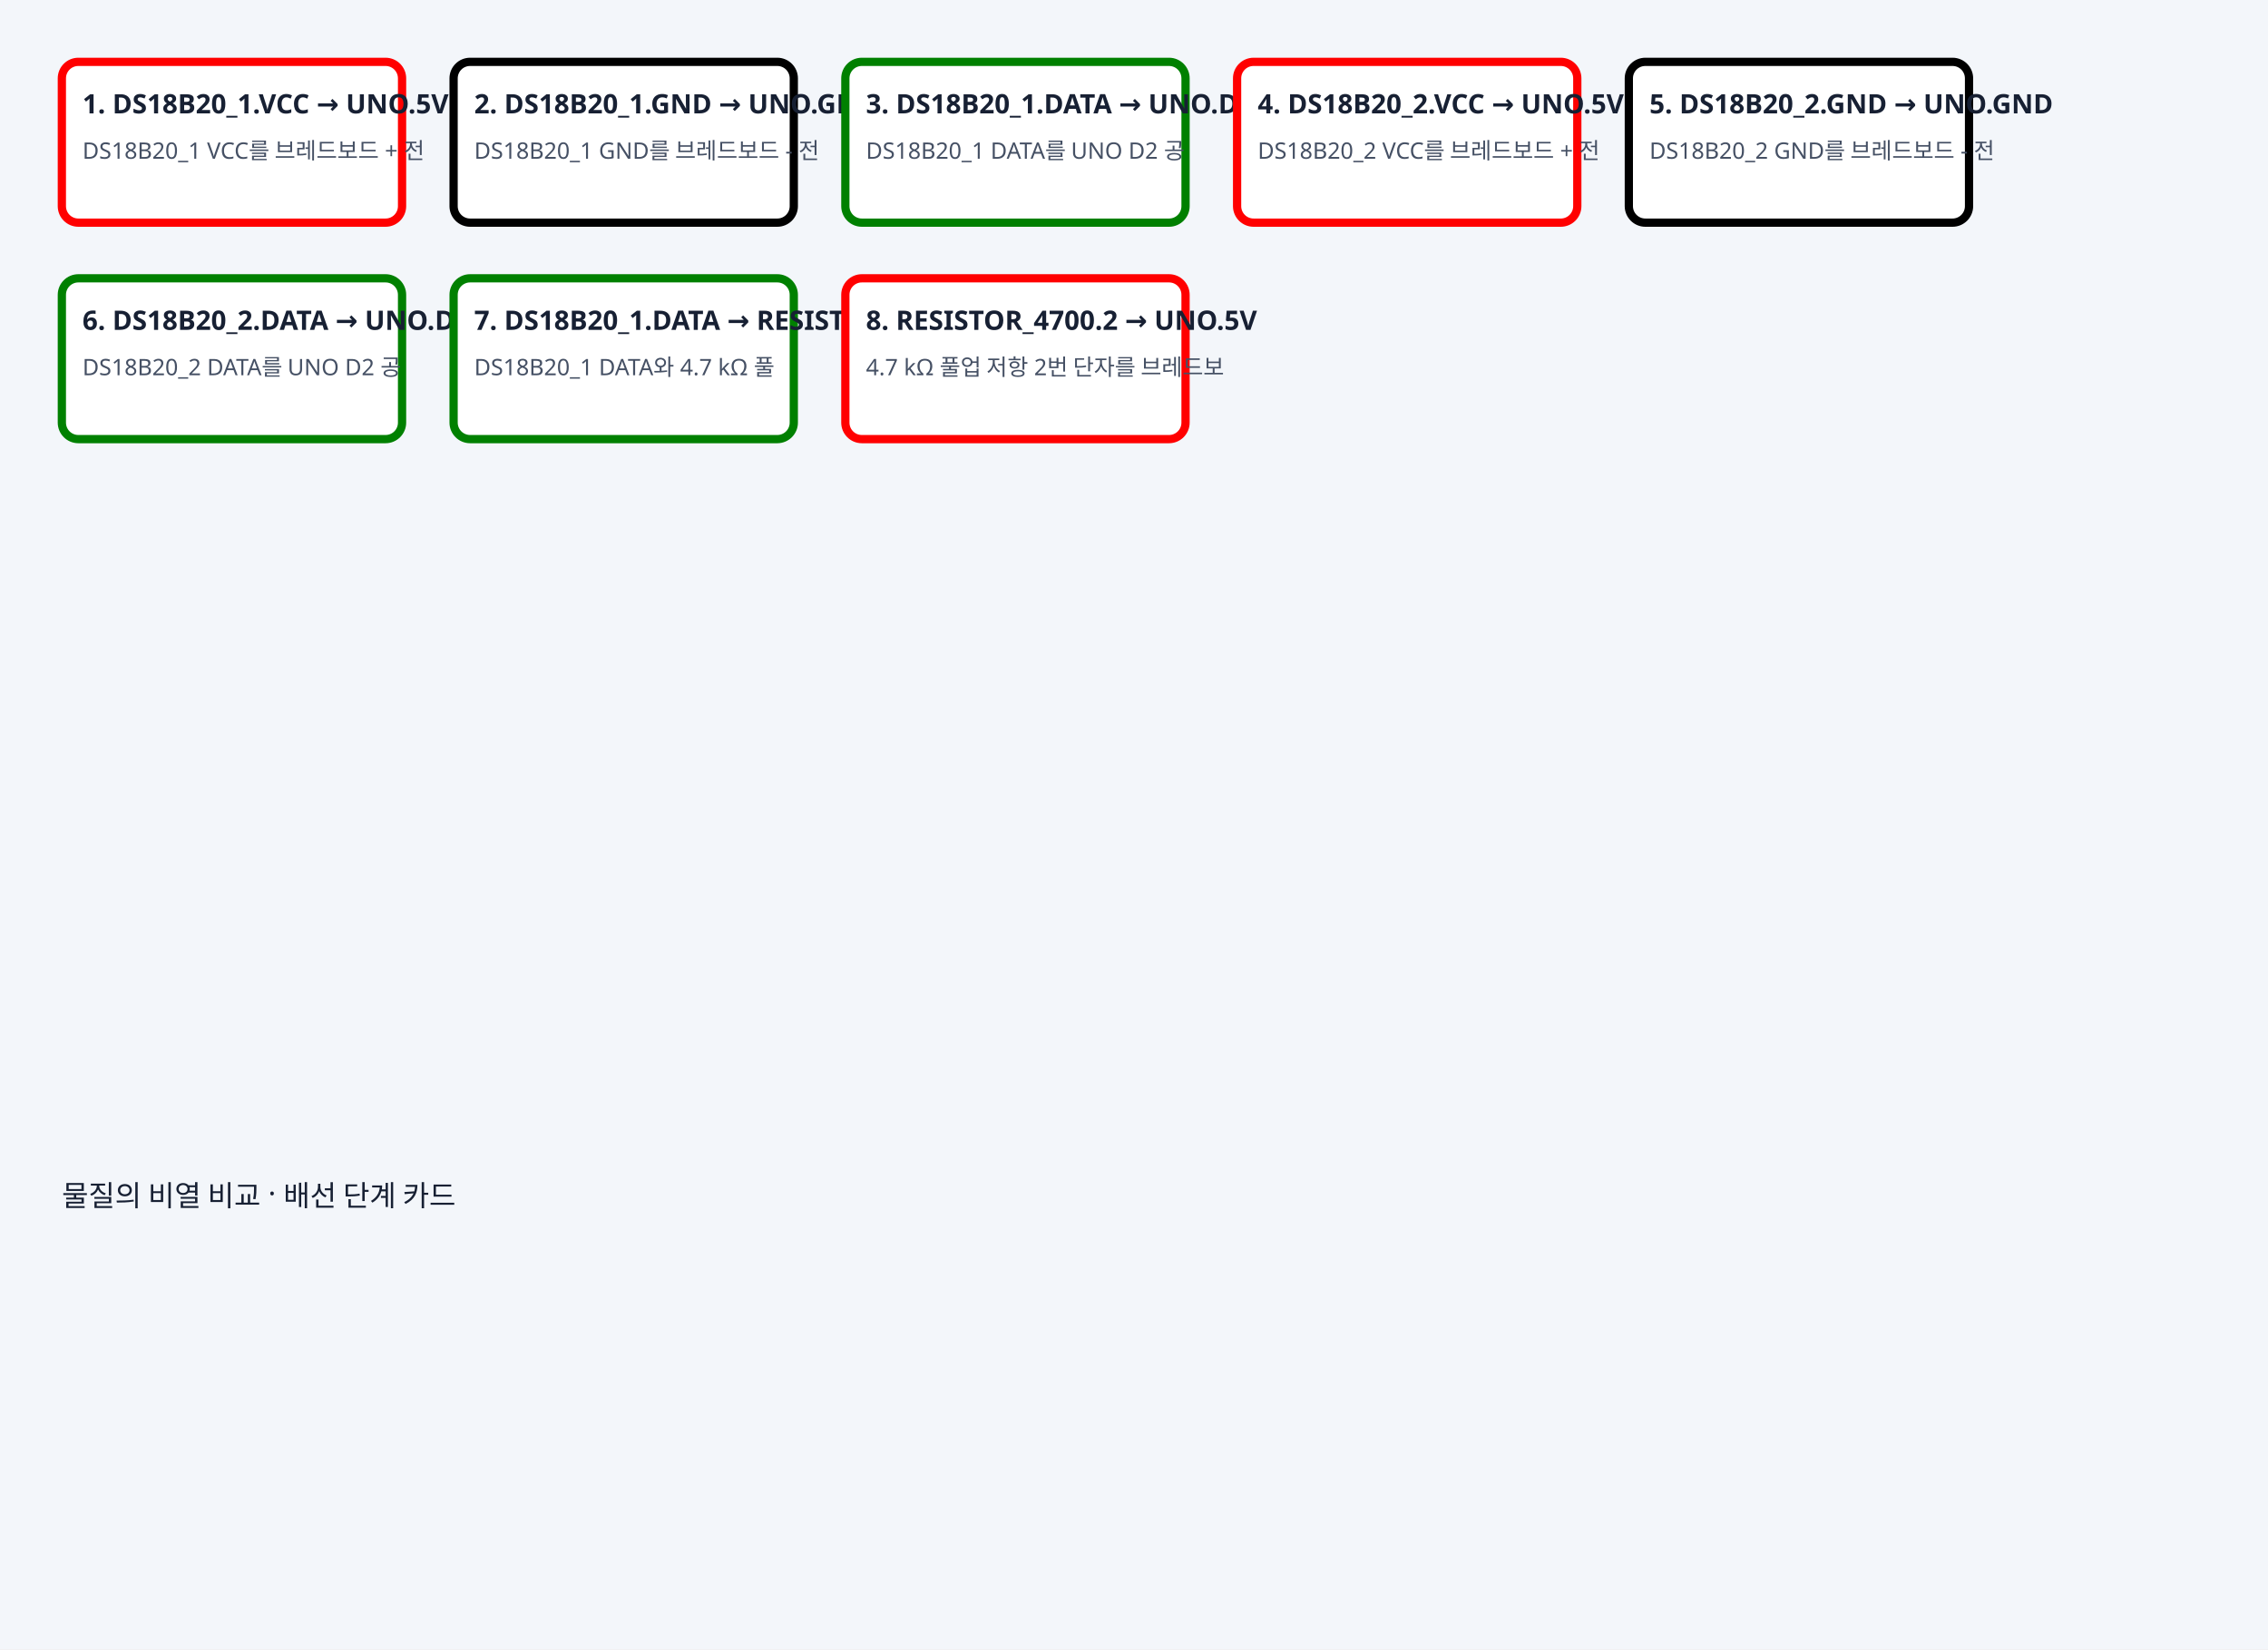
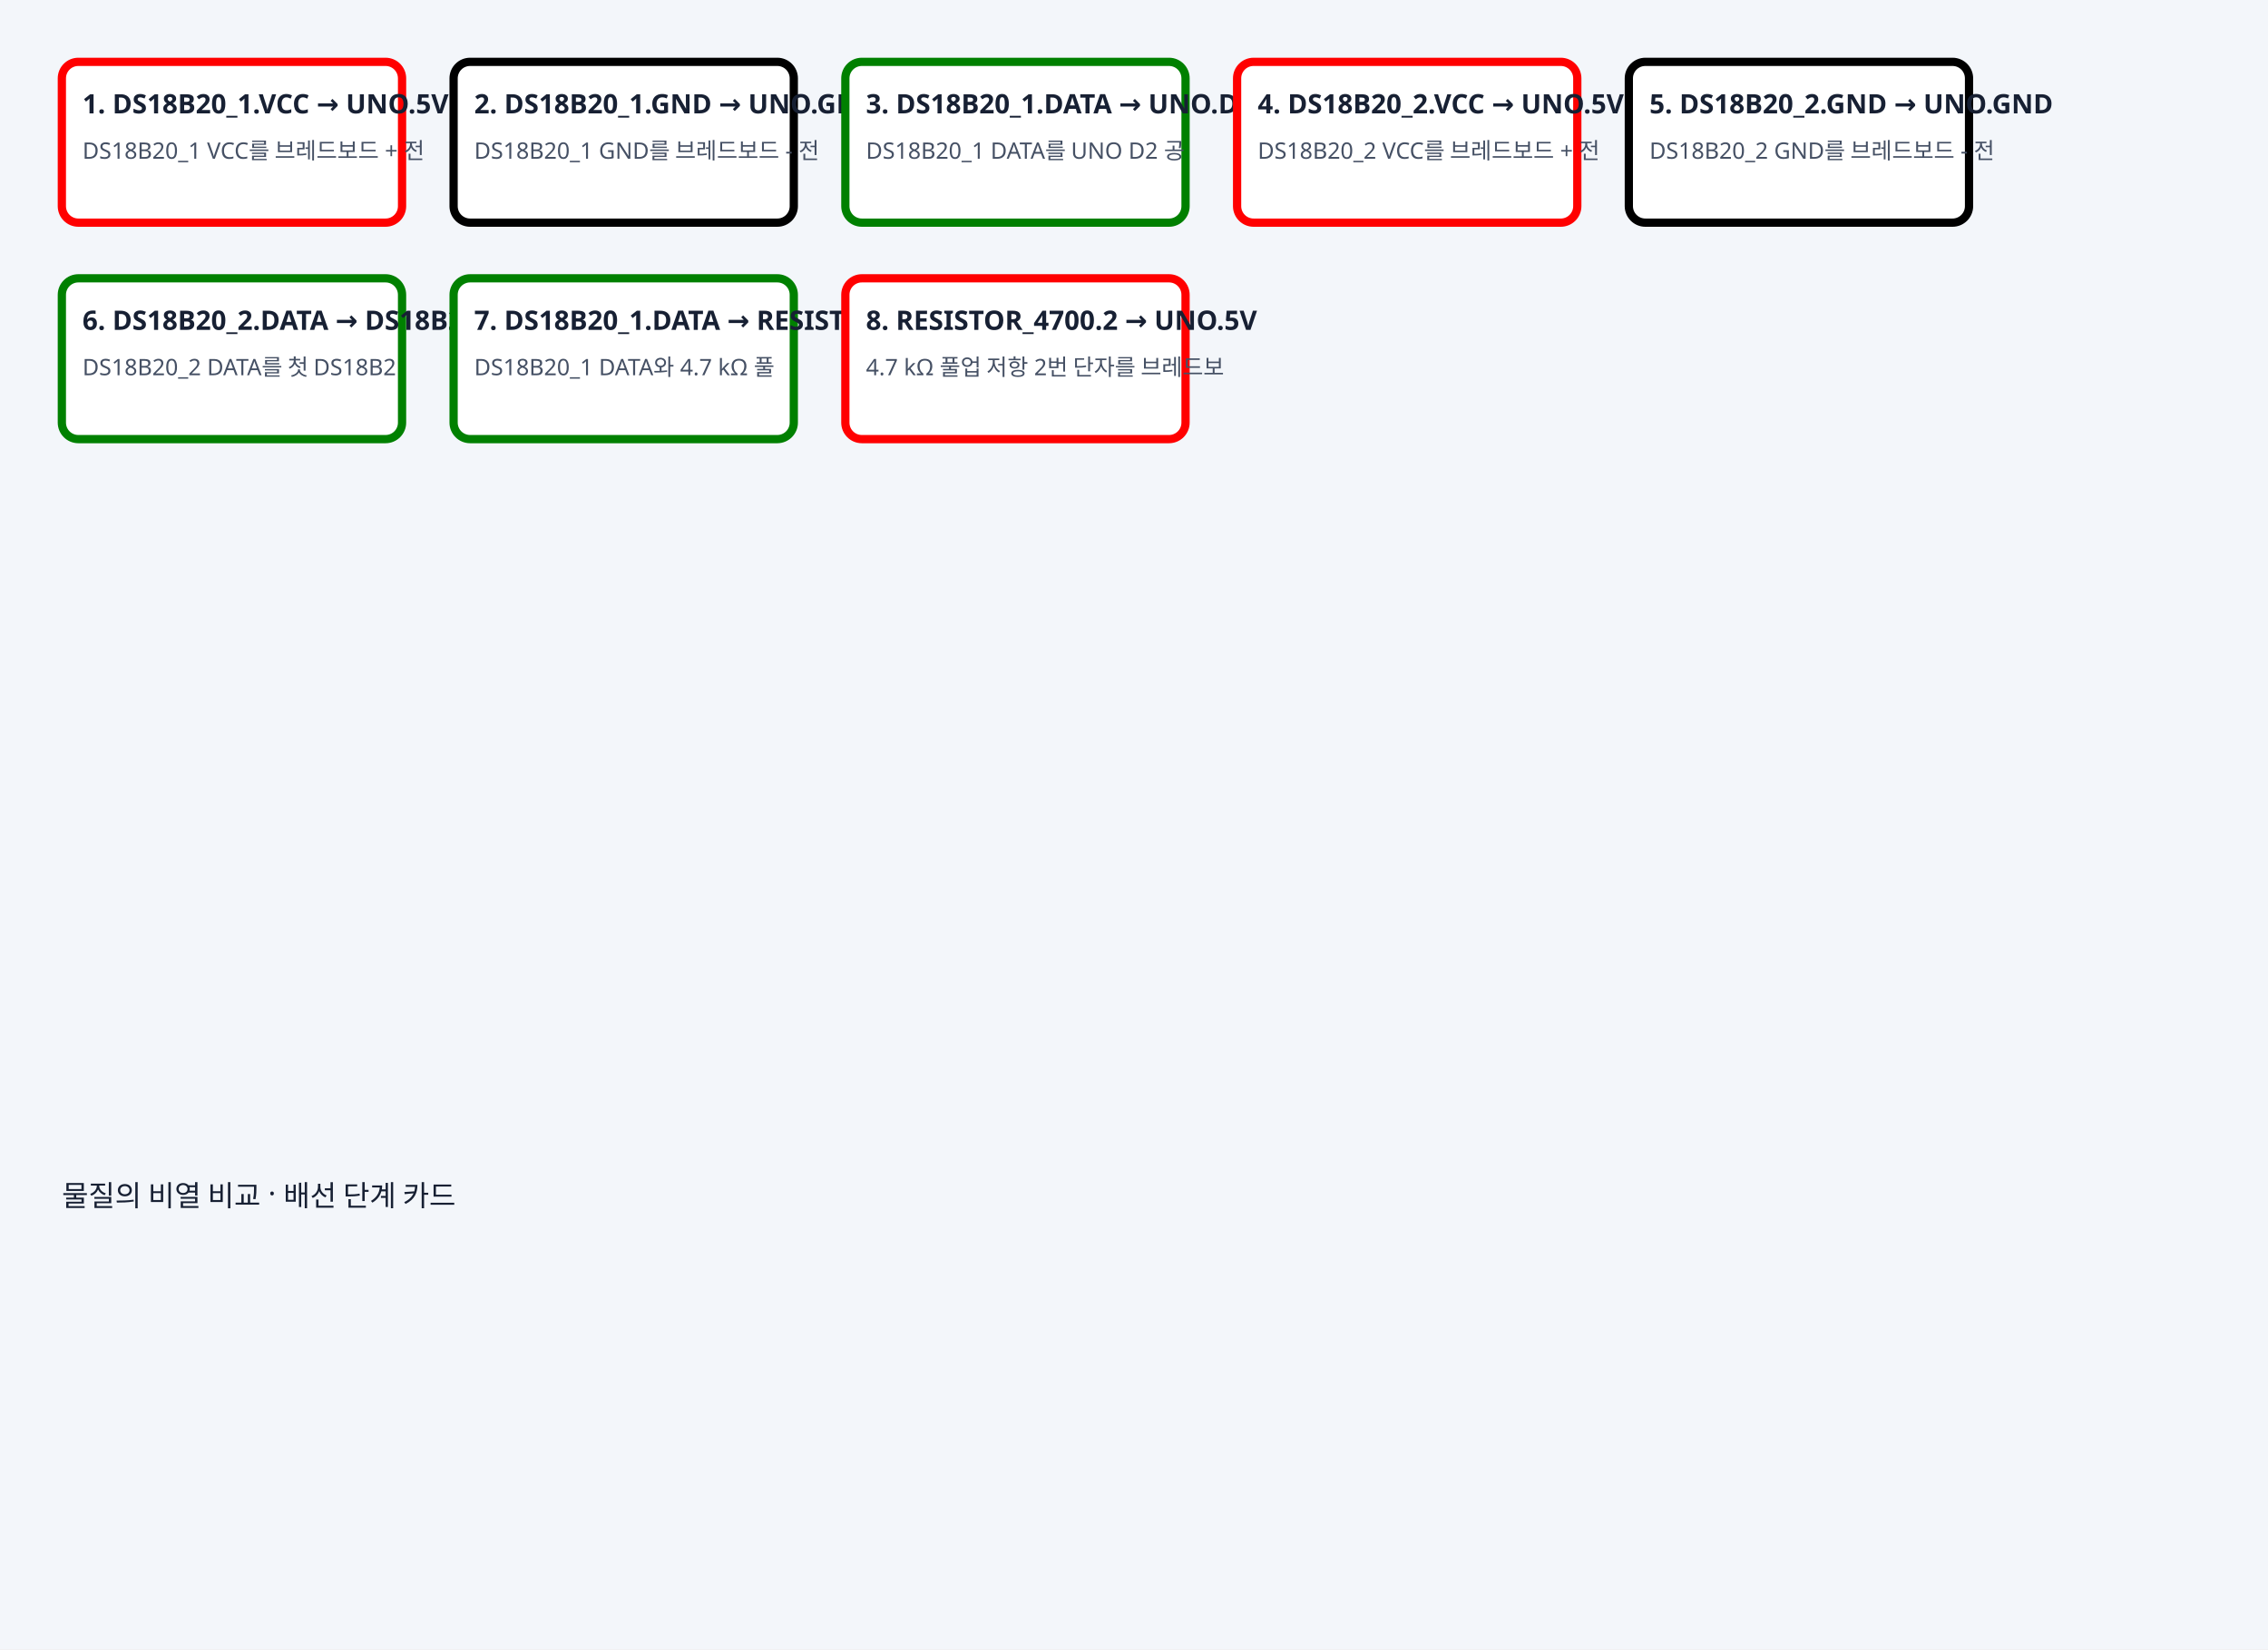
<svg xmlns="http://www.w3.org/2000/svg" width="1100" height="800" viewBox="0 0 1100 800">
  <rect width="100%" height="100%" fill="#f3f6fa" />
  <text x="30" y="585" font-family="sans-serif" font-size="14" fill="#172033">물질의 비열 비교 · 배선 단계 카드</text>
  <g>
    <rect x="30" y="30" width="165" height="78" rx="8" fill="#ffffff" stroke="red" stroke-width="4" />
    <text x="40" y="55" font-family="sans-serif" font-size="13" font-weight="700" fill="#172033">1. DS18B20_1.VCC → UNO.5V</text>
    <text x="40" y="77" font-family="sans-serif" font-size="11" fill="#455064">DS18B20_1 VCC를 브레드보드 + 전</text>
  </g>
  <g>
    <rect x="220" y="30" width="165" height="78" rx="8" fill="#ffffff" stroke="black" stroke-width="4" />
    <text x="230" y="55" font-family="sans-serif" font-size="13" font-weight="700" fill="#172033">2. DS18B20_1.GND → UNO.GND</text>
    <text x="230" y="77" font-family="sans-serif" font-size="11" fill="#455064">DS18B20_1 GND를 브레드보드 - 전</text>
  </g>
  <g>
    <rect x="410" y="30" width="165" height="78" rx="8" fill="#ffffff" stroke="green" stroke-width="4" />
    <text x="420" y="55" font-family="sans-serif" font-size="13" font-weight="700" fill="#172033">3. DS18B20_1.DATA → UNO.D2</text>
    <text x="420" y="77" font-family="sans-serif" font-size="11" fill="#455064">DS18B20_1 DATA를 UNO D2 공</text>
  </g>
  <g>
    <rect x="600" y="30" width="165" height="78" rx="8" fill="#ffffff" stroke="red" stroke-width="4" />
    <text x="610" y="55" font-family="sans-serif" font-size="13" font-weight="700" fill="#172033">4. DS18B20_2.VCC → UNO.5V</text>
    <text x="610" y="77" font-family="sans-serif" font-size="11" fill="#455064">DS18B20_2 VCC를 브레드보드 + 전</text>
  </g>
  <g>
    <rect x="790" y="30" width="165" height="78" rx="8" fill="#ffffff" stroke="black" stroke-width="4" />
    <text x="800" y="55" font-family="sans-serif" font-size="13" font-weight="700" fill="#172033">5. DS18B20_2.GND → UNO.GND</text>
    <text x="800" y="77" font-family="sans-serif" font-size="11" fill="#455064">DS18B20_2 GND를 브레드보드 - 전</text>
  </g>
  <g>
    <rect x="30" y="135" width="165" height="78" rx="8" fill="#ffffff" stroke="green" stroke-width="4" />
-     <text x="40" y="160" font-family="sans-serif" font-size="13" font-weight="700" fill="#172033">6. DS18B20_2.DATA → UNO.D2</text>
-     <text x="40" y="182" font-family="sans-serif" font-size="11" fill="#455064">DS18B20_2 DATA를 UNO D2 공</text>
+     <text x="40" y="160" font-family="sans-serif" font-size="13" font-weight="700" fill="#172033">6. DS18B20_2.DATA → DS18B20_1.DATA</text>
+     <text x="40" y="182" font-family="sans-serif" font-size="11" fill="#455064">DS18B20_2 DATA를 첫 DS18B2</text>
  </g>
  <g>
    <rect x="220" y="135" width="165" height="78" rx="8" fill="#ffffff" stroke="green" stroke-width="4" />
    <text x="230" y="160" font-family="sans-serif" font-size="13" font-weight="700" fill="#172033">7. DS18B20_1.DATA → RESISTOR_4700.1</text>
    <text x="230" y="182" font-family="sans-serif" font-size="11" fill="#455064">DS18B20_1 DATA와 4.7 kΩ 풀</text>
  </g>
  <g>
    <rect x="410" y="135" width="165" height="78" rx="8" fill="#ffffff" stroke="red" stroke-width="4" />
    <text x="420" y="160" font-family="sans-serif" font-size="13" font-weight="700" fill="#172033">8. RESISTOR_4700.2 → UNO.5V</text>
    <text x="420" y="182" font-family="sans-serif" font-size="11" fill="#455064">4.7 kΩ 풀업 저항 2번 단자를 브레드보</text>
  </g>
</svg>
